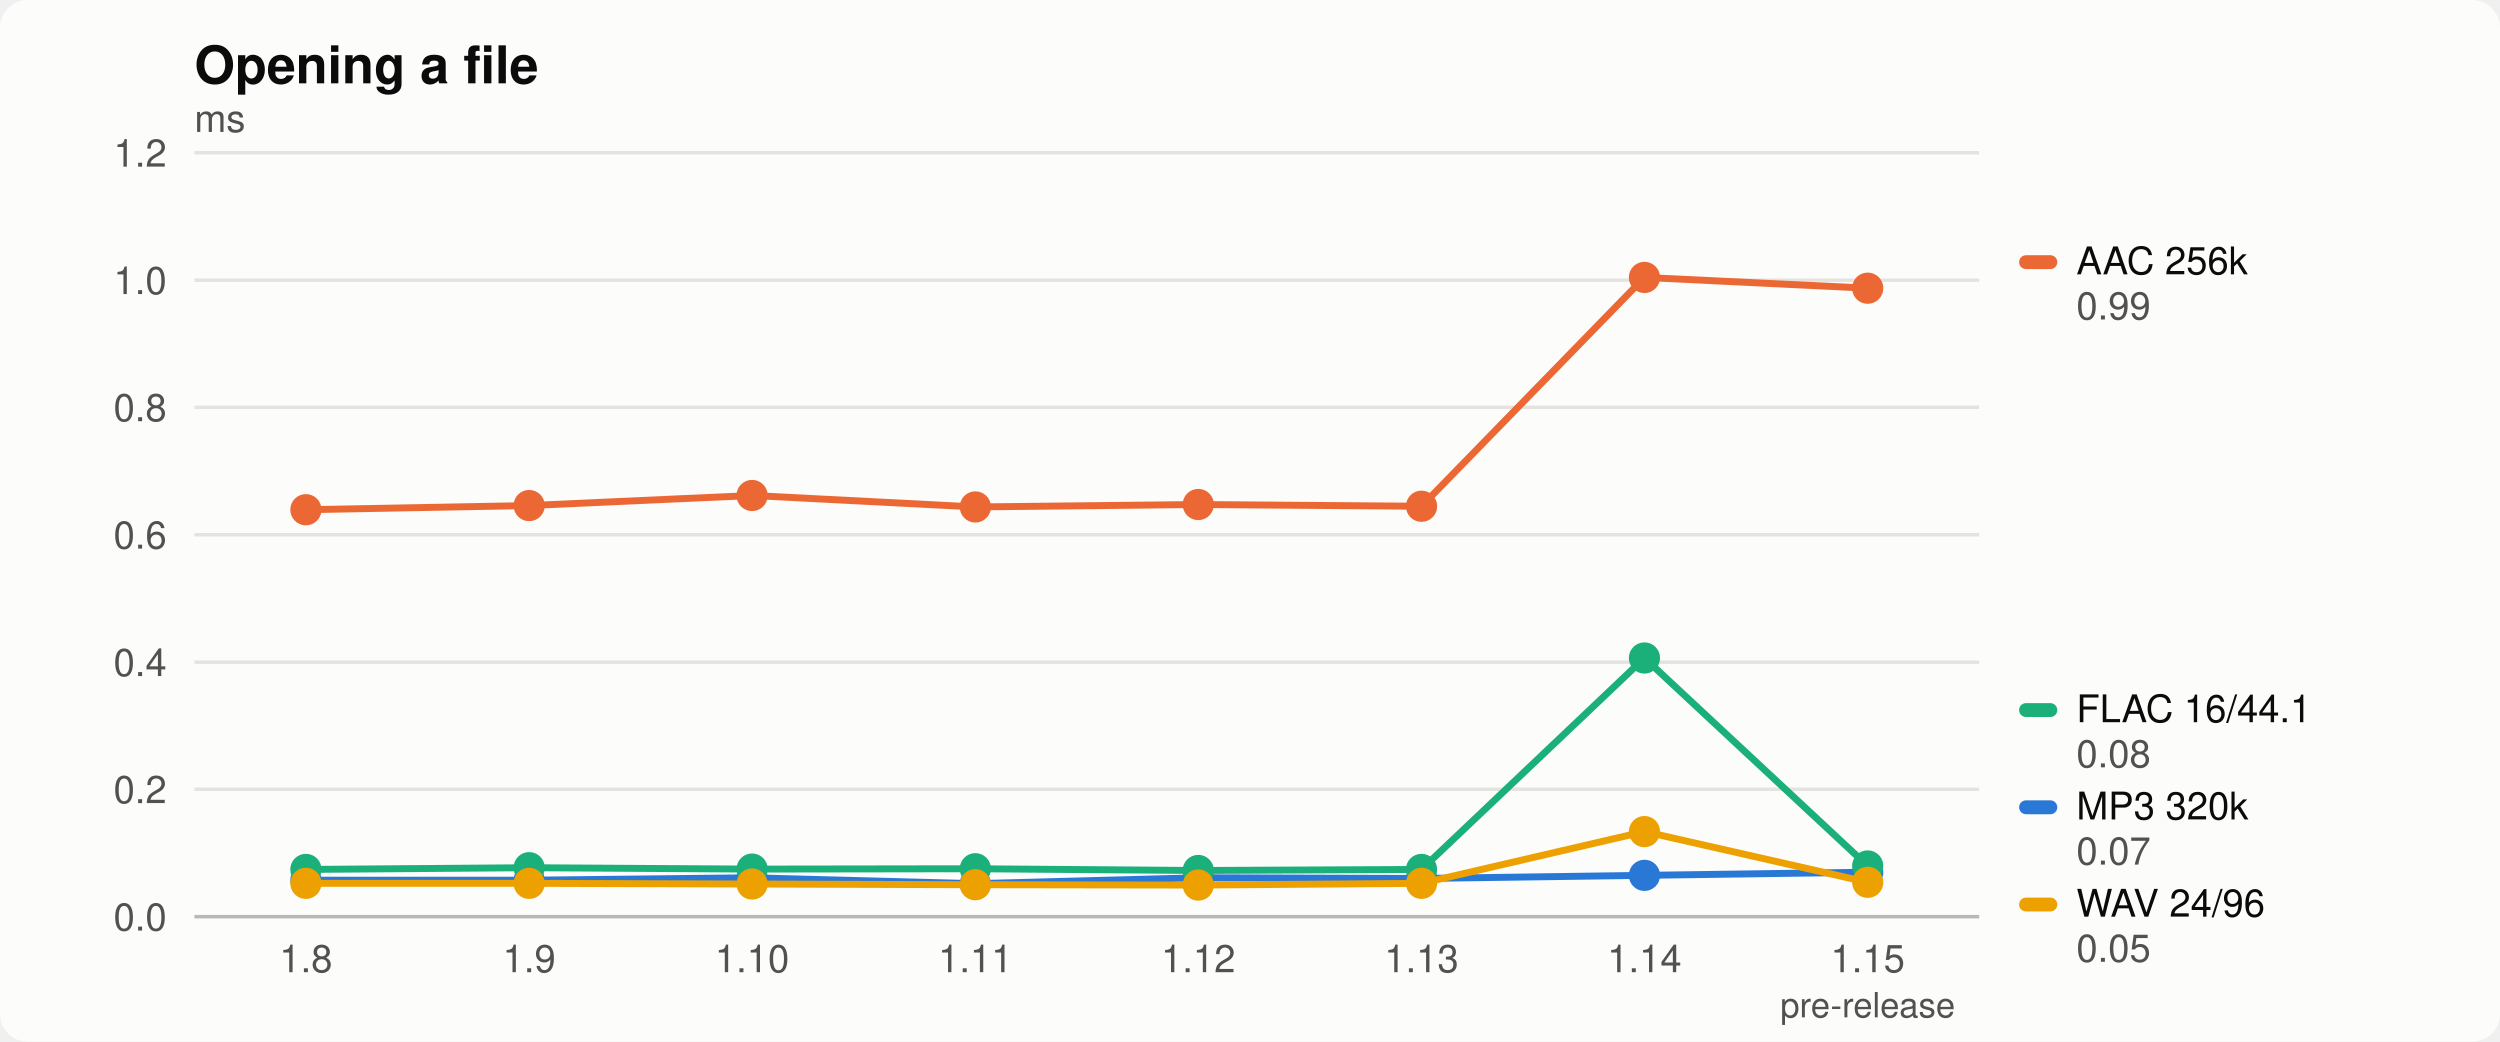
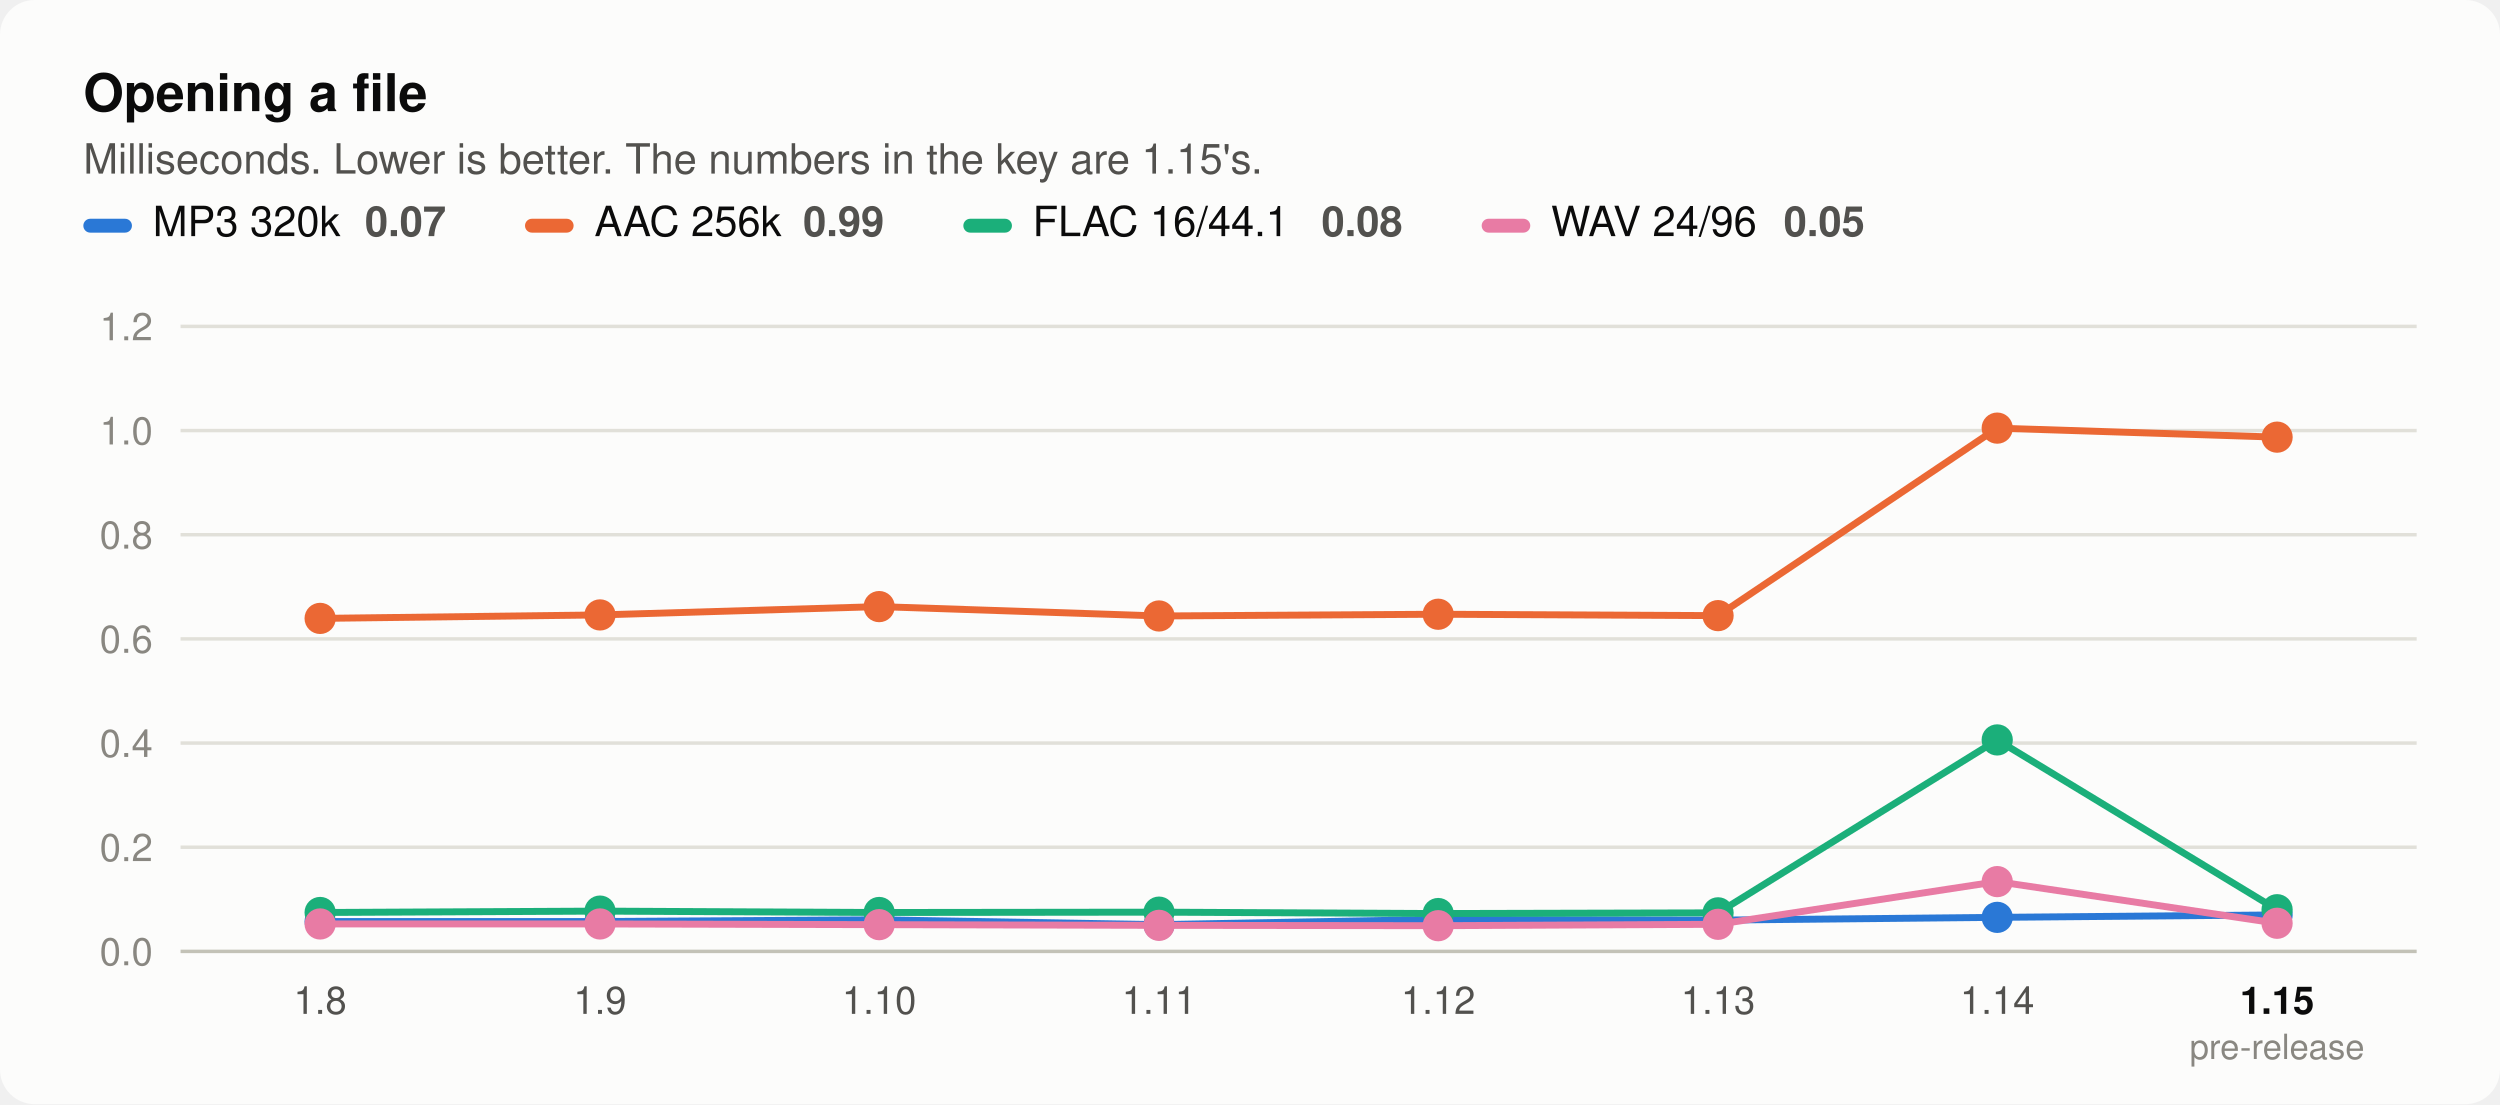
- <svg xmlns="http://www.w3.org/2000/svg" viewBox="0 0 720 300" width="720" height="300" font-family="-apple-system,BlinkMacSystemFont,Segoe UI,Helvetica,Arial,sans-serif" role="img" aria-label="Opening a file">
-   <style>.bg{fill:#fcfcfb}.t{fill:#0b0b0b}.m{fill:#52514e}.g{stroke:#e4e3df}.a{stroke:#b9b8b2}.s0{stroke:#2a78d6;fill:#2a78d6}.s1{stroke:#eb6834;fill:#eb6834}.s2{stroke:#1baf7a;fill:#1baf7a}.s3{stroke:#eda100;fill:#eda100}@media (prefers-color-scheme:dark){.bg{fill:#1a1a19}.t{fill:#ffffff}.m{fill:#c3c2b7}.g{stroke:#2f2f2d}.a{stroke:#555550}.s0{stroke:#3987e5;fill:#3987e5}.s1{stroke:#d95926;fill:#d95926}.s2{stroke:#199e70;fill:#199e70}.s3{stroke:#c98500;fill:#c98500}}.l{fill:none;stroke-width:2;stroke-linejoin:round;stroke-linecap:round}</style>
-   <rect class="bg" width="720" height="300" rx="8" />
-   <text class="t" x="56" y="24" font-size="15" font-weight="600">Opening a file</text>
-   <text class="m" x="56" y="38" font-size="11">ms</text>
-   <line class="a" x1="56" x2="570" y1="264.0" y2="264.0" />
-   <text class="m" x="48" y="268.0" font-size="11" text-anchor="end">0.0</text>
-   <line class="g" x1="56" x2="570" y1="227.3" y2="227.3" />
-   <text class="m" x="48" y="231.3" font-size="11" text-anchor="end">0.2</text>
-   <line class="g" x1="56" x2="570" y1="190.7" y2="190.7" />
-   <text class="m" x="48" y="194.7" font-size="11" text-anchor="end">0.4</text>
-   <line class="g" x1="56" x2="570" y1="154.0" y2="154.0" />
-   <text class="m" x="48" y="158.0" font-size="11" text-anchor="end">0.6</text>
-   <line class="g" x1="56" x2="570" y1="117.3" y2="117.3" />
-   <text class="m" x="48" y="121.3" font-size="11" text-anchor="end">0.8</text>
-   <line class="g" x1="56" x2="570" y1="80.7" y2="80.7" />
-   <text class="m" x="48" y="84.7" font-size="11" text-anchor="end">1.0</text>
-   <line class="g" x1="56" x2="570" y1="44.0" y2="44.0" />
-   <text class="m" x="48" y="48.0" font-size="11" text-anchor="end">1.2</text>
-   <text class="m" x="88.1" y="280" font-size="11" text-anchor="middle">1.8</text>
-   <text class="m" x="152.4" y="280" font-size="11" text-anchor="middle">1.9</text>
-   <text class="m" x="216.6" y="280" font-size="11" text-anchor="middle">1.10</text>
-   <text class="m" x="280.9" y="280" font-size="11" text-anchor="middle">1.11</text>
-   <text class="m" x="345.1" y="280" font-size="11" text-anchor="middle">1.12</text>
-   <text class="m" x="409.4" y="280" font-size="11" text-anchor="middle">1.13</text>
-   <text class="m" x="473.6" y="280" font-size="11" text-anchor="middle">1.14</text>
-   <text class="m" x="537.9" y="280" font-size="11" text-anchor="middle">1.15</text>
-   <text class="m" x="537.9" y="293" font-size="10" text-anchor="middle">pre-release</text>
-   <path class="l s0" d="M88.1,253.5 L152.4,253.5 L216.6,252.8 L280.9,254.5 L345.1,252.8 L409.4,253.0 L473.6,252.1 L537.9,251.2" />
-   <circle class="s0" cx="88.1" cy="253.5" r="4" stroke="none" />
-   <circle class="s0" cx="152.4" cy="253.5" r="4" stroke="none" />
-   <circle class="s0" cx="216.6" cy="252.8" r="4" stroke="none" />
-   <circle class="s0" cx="280.9" cy="254.5" r="4" stroke="none" />
-   <circle class="s0" cx="345.1" cy="252.8" r="4" stroke="none" />
-   <circle class="s0" cx="409.4" cy="253.0" r="4" stroke="none" />
-   <circle class="s0" cx="473.6" cy="252.1" r="4" stroke="none" />
-   <circle class="s0" cx="537.9" cy="251.2" r="4" stroke="none" />
-   <path class="l s1" d="M88.1,146.8 L152.4,145.6 L216.6,142.7 L280.9,146.0 L345.1,145.3 L409.4,145.8 L473.6,79.9 L537.9,83.0" />
-   <circle class="s1" cx="88.1" cy="146.8" r="4" stroke="none" />
-   <circle class="s1" cx="152.4" cy="145.6" r="4" stroke="none" />
-   <circle class="s1" cx="216.6" cy="142.7" r="4" stroke="none" />
-   <circle class="s1" cx="280.9" cy="146.0" r="4" stroke="none" />
-   <circle class="s1" cx="345.1" cy="145.3" r="4" stroke="none" />
-   <circle class="s1" cx="409.4" cy="145.8" r="4" stroke="none" />
-   <circle class="s1" cx="473.6" cy="79.9" r="4" stroke="none" />
-   <circle class="s1" cx="537.9" cy="83.0" r="4" stroke="none" />
-   <path class="l s2" d="M88.1,250.4 L152.4,249.9 L216.6,250.3 L280.9,250.2 L345.1,250.7 L409.4,250.4 L473.6,189.5 L537.9,249.4" />
-   <circle class="s2" cx="88.1" cy="250.4" r="4" stroke="none" />
-   <circle class="s2" cx="152.4" cy="249.9" r="4" stroke="none" />
-   <circle class="s2" cx="216.6" cy="250.3" r="4" stroke="none" />
-   <circle class="s2" cx="280.9" cy="250.2" r="4" stroke="none" />
-   <circle class="s2" cx="345.1" cy="250.7" r="4" stroke="none" />
-   <circle class="s2" cx="409.4" cy="250.4" r="4" stroke="none" />
-   <circle class="s2" cx="473.6" cy="189.5" r="4" stroke="none" />
-   <circle class="s2" cx="537.9" cy="249.4" r="4" stroke="none" />
-   <path class="l s3" d="M88.1,254.4 L152.4,254.4 L216.6,254.6 L280.9,254.8 L345.1,254.9 L409.4,254.4 L473.6,239.5 L537.9,254.1" />
-   <circle class="s3" cx="88.1" cy="254.4" r="4" stroke="none" />
-   <circle class="s3" cx="152.4" cy="254.4" r="4" stroke="none" />
-   <circle class="s3" cx="216.6" cy="254.6" r="4" stroke="none" />
-   <circle class="s3" cx="280.9" cy="254.8" r="4" stroke="none" />
-   <circle class="s3" cx="345.1" cy="254.9" r="4" stroke="none" />
-   <circle class="s3" cx="409.4" cy="254.4" r="4" stroke="none" />
-   <circle class="s3" cx="473.6" cy="239.5" r="4" stroke="none" />
-   <circle class="s3" cx="537.9" cy="254.1" r="4" stroke="none" />
-   <rect class="s1" x="582" y="74.0" width="10" height="3" rx="1.5" stroke="none" />
-   <text class="t" x="598" y="79.0" font-size="11">AAC 256k</text>
-   <text class="m" x="598" y="92.0" font-size="11">0.99</text>
-   <rect class="s2" x="582" y="203.0" width="10" height="3" rx="1.5" stroke="none" />
-   <text class="t" x="598" y="208.0" font-size="11">FLAC 16/44.1</text>
-   <text class="m" x="598" y="221.0" font-size="11">0.08</text>
-   <rect class="s0" x="582" y="231.0" width="10" height="3" rx="1.5" stroke="none" />
-   <text class="t" x="598" y="236.0" font-size="11">MP3 320k</text>
-   <text class="m" x="598" y="249.0" font-size="11">0.07</text>
-   <rect class="s3" x="582" y="259.0" width="10" height="3" rx="1.5" stroke="none" />
-   <text class="t" x="598" y="264.0" font-size="11">WAV 24/96</text>
-   <text class="m" x="598" y="277.0" font-size="11">0.05</text>
+ <svg xmlns="http://www.w3.org/2000/svg" viewBox="0 0 720 318" width="720" height="318" font-family="-apple-system,BlinkMacSystemFont,'Segoe UI',Helvetica,Arial,sans-serif" role="img" aria-label="Opening a file">
+   <style>.bg{fill:#fcfcfb}.t{fill:#0b0b0b}.m{fill:#52514e}.q{fill:#898781}.box{fill:#f0efec}.g{stroke:#e1e0d9}.a{stroke:#c3c2b7}.k{stroke:#b9b8b2}.ring{stroke:#fcfcfb}.s0{fill:#2a78d6;stroke:#2a78d6}.s1{fill:#eb6834;stroke:#eb6834}.s2{fill:#1baf7a;stroke:#1baf7a}.s4{fill:#e87ba4;stroke:#e87ba4}@media (prefers-color-scheme:dark){.bg{fill:#1a1a19}.t{fill:#f0efec}.m{fill:#c3c2b7}.q{fill:#898781}.box{fill:#262624}.g{stroke:#2c2c2a}.a{stroke:#383835}.k{stroke:#55554f}.ring{stroke:#1a1a19}.s0{fill:#3987e5;stroke:#3987e5}.s1{fill:#d95926;stroke:#d95926}.s2{fill:#199e70;stroke:#199e70}.s4{fill:#d55181;stroke:#d55181}}text{font-variant-numeric:tabular-nums}.ln{fill:none;stroke-linejoin:round;stroke-linecap:round}rect.s0,rect.s1,rect.s2,rect.s3,rect.s4,rect.s5,rect.s6,rect.s7,rect.sg{stroke:none}</style>
+   <rect class="bg" width="720" height="318" rx="10" />
+   <text class="t" x="24.0" y="32.0" font-size="15" text-anchor="start" font-weight="600">Opening a file</text>
+   <text class="m" x="24.0" y="50.0" font-size="12" text-anchor="start">Milliseconds. Lower is better. The numbers in the key are 1.15's.</text>
+   <rect class="s0" x="24" y="63.0" width="14" height="4" rx="2" />
+   <text class="t" x="44.0" y="68.0" font-size="12" text-anchor="start">MP3 320k</text>
+   <text class="m" x="105.1" y="68.0" font-size="12" text-anchor="start" font-weight="600">0.07</text>
+   <rect class="s1" x="151.2" y="63.0" width="14" height="4" rx="2" />
+   <text class="t" x="171.2" y="68.0" font-size="12" text-anchor="start">AAC 256k</text>
+   <text class="m" x="231.3" y="68.0" font-size="12" text-anchor="start" font-weight="600">0.99</text>
+   <rect class="s2" x="277.44" y="63.0" width="14" height="4" rx="2" />
+   <text class="t" x="297.4" y="68.0" font-size="12" text-anchor="start">FLAC 16/44.1</text>
+   <text class="m" x="380.6" y="68.0" font-size="12" text-anchor="start" font-weight="600">0.08</text>
+   <rect class="s4" x="426.72" y="63.0" width="14" height="4" rx="2" />
+   <text class="t" x="446.7" y="68.0" font-size="12" text-anchor="start">WAV 24/96</text>
+   <text class="m" x="513.7" y="68.0" font-size="12" text-anchor="start" font-weight="600">0.05</text>
+   <line class="a" x1="52.0" y1="274.0" x2="696.0" y2="274.0" stroke-width="1" />
+   <text class="q" x="44.0" y="278.0" font-size="11" text-anchor="end">0.0</text>
+   <line class="g" x1="52.0" y1="244.0" x2="696.0" y2="244.0" stroke-width="1" />
+   <text class="q" x="44.0" y="248.0" font-size="11" text-anchor="end">0.2</text>
+   <line class="g" x1="52.0" y1="214.0" x2="696.0" y2="214.0" stroke-width="1" />
+   <text class="q" x="44.0" y="218.0" font-size="11" text-anchor="end">0.4</text>
+   <line class="g" x1="52.0" y1="184.0" x2="696.0" y2="184.0" stroke-width="1" />
+   <text class="q" x="44.0" y="188.0" font-size="11" text-anchor="end">0.6</text>
+   <line class="g" x1="52.0" y1="154.0" x2="696.0" y2="154.0" stroke-width="1" />
+   <text class="q" x="44.0" y="158.0" font-size="11" text-anchor="end">0.8</text>
+   <line class="g" x1="52.0" y1="124.0" x2="696.0" y2="124.0" stroke-width="1" />
+   <text class="q" x="44.0" y="128.0" font-size="11" text-anchor="end">1.0</text>
+   <line class="g" x1="52.0" y1="94.0" x2="696.0" y2="94.0" stroke-width="1" />
+   <text class="q" x="44.0" y="98.0" font-size="11" text-anchor="end">1.2</text>
+   <text class="m" x="92.2" y="292.0" font-size="11" text-anchor="middle">1.8</text>
+   <text class="m" x="172.8" y="292.0" font-size="11" text-anchor="middle">1.9</text>
+   <text class="m" x="253.2" y="292.0" font-size="11" text-anchor="middle">1.10</text>
+   <text class="m" x="333.8" y="292.0" font-size="11" text-anchor="middle">1.11</text>
+   <text class="m" x="414.2" y="292.0" font-size="11" text-anchor="middle">1.12</text>
+   <text class="m" x="494.8" y="292.0" font-size="11" text-anchor="middle">1.13</text>
+   <text class="m" x="575.2" y="292.0" font-size="11" text-anchor="middle">1.14</text>
+   <text class="t" x="655.8" y="292.0" font-size="11" text-anchor="middle" font-weight="600">1.15</text>
+   <text class="q" x="655.8" y="305.0" font-size="10" text-anchor="middle">pre-release</text>
+   <path class="ln s0" stroke-width="2" d="M92.2,265.4 L172.8,265.4 L253.2,264.9 L333.8,266.3 L414.2,264.8 L494.8,265.0 L575.2,264.2 L655.8,263.5" />
+   <circle class="s0 ring" cx="92.2" cy="265.4" r="3.5" stroke-width="2" />
+   <circle class="s0 ring" cx="172.8" cy="265.4" r="3.5" stroke-width="2" />
+   <circle class="s0 ring" cx="253.2" cy="264.9" r="3.5" stroke-width="2" />
+   <circle class="s0 ring" cx="333.8" cy="266.3" r="3.5" stroke-width="2" />
+   <circle class="s0 ring" cx="414.2" cy="264.8" r="3.5" stroke-width="2" />
+   <circle class="s0 ring" cx="494.8" cy="265.0" r="3.5" stroke-width="2" />
+   <circle class="s0 ring" cx="575.2" cy="264.2" r="3.5" stroke-width="2" />
+   <circle class="s0 ring" cx="655.8" cy="263.5" r="3.5" stroke-width="2" />
+   <path class="ln s1" stroke-width="2" d="M92.2,178.1 L172.8,177.1 L253.2,174.7 L333.8,177.4 L414.2,176.9 L494.8,177.3 L575.2,123.3 L655.8,125.9" />
+   <circle class="s1 ring" cx="92.2" cy="178.1" r="3.5" stroke-width="2" />
+   <circle class="s1 ring" cx="172.8" cy="177.1" r="3.5" stroke-width="2" />
+   <circle class="s1 ring" cx="253.2" cy="174.7" r="3.5" stroke-width="2" />
+   <circle class="s1 ring" cx="333.8" cy="177.4" r="3.5" stroke-width="2" />
+   <circle class="s1 ring" cx="414.2" cy="176.9" r="3.5" stroke-width="2" />
+   <circle class="s1 ring" cx="494.8" cy="177.3" r="3.5" stroke-width="2" />
+   <circle class="s1 ring" cx="575.2" cy="123.3" r="3.5" stroke-width="2" />
+   <circle class="s1 ring" cx="655.8" cy="125.9" r="3.5" stroke-width="2" />
+   <path class="ln s2" stroke-width="2" d="M92.2,262.8 L172.8,262.4 L253.2,262.8 L333.8,262.7 L414.2,263.1 L494.8,262.9 L575.2,213.1 L655.8,262.0" />
+   <circle class="s2 ring" cx="92.2" cy="262.8" r="3.5" stroke-width="2" />
+   <circle class="s2 ring" cx="172.8" cy="262.4" r="3.5" stroke-width="2" />
+   <circle class="s2 ring" cx="253.2" cy="262.8" r="3.5" stroke-width="2" />
+   <circle class="s2 ring" cx="333.8" cy="262.7" r="3.5" stroke-width="2" />
+   <circle class="s2 ring" cx="414.2" cy="263.1" r="3.5" stroke-width="2" />
+   <circle class="s2 ring" cx="494.8" cy="262.9" r="3.5" stroke-width="2" />
+   <circle class="s2 ring" cx="575.2" cy="213.1" r="3.5" stroke-width="2" />
+   <circle class="s2 ring" cx="655.8" cy="262.0" r="3.5" stroke-width="2" />
+   <path class="ln s4" stroke-width="2" d="M92.2,266.1 L172.8,266.1 L253.2,266.3 L333.8,266.5 L414.2,266.6 L494.8,266.2 L575.2,253.9 L655.8,265.9" />
+   <circle class="s4 ring" cx="92.2" cy="266.1" r="3.5" stroke-width="2" />
+   <circle class="s4 ring" cx="172.8" cy="266.1" r="3.5" stroke-width="2" />
+   <circle class="s4 ring" cx="253.2" cy="266.3" r="3.5" stroke-width="2" />
+   <circle class="s4 ring" cx="333.8" cy="266.5" r="3.5" stroke-width="2" />
+   <circle class="s4 ring" cx="414.2" cy="266.6" r="3.5" stroke-width="2" />
+   <circle class="s4 ring" cx="494.8" cy="266.2" r="3.5" stroke-width="2" />
+   <circle class="s4 ring" cx="575.2" cy="253.9" r="3.5" stroke-width="2" />
+   <circle class="s4 ring" cx="655.8" cy="265.9" r="3.5" stroke-width="2" />
</svg>
